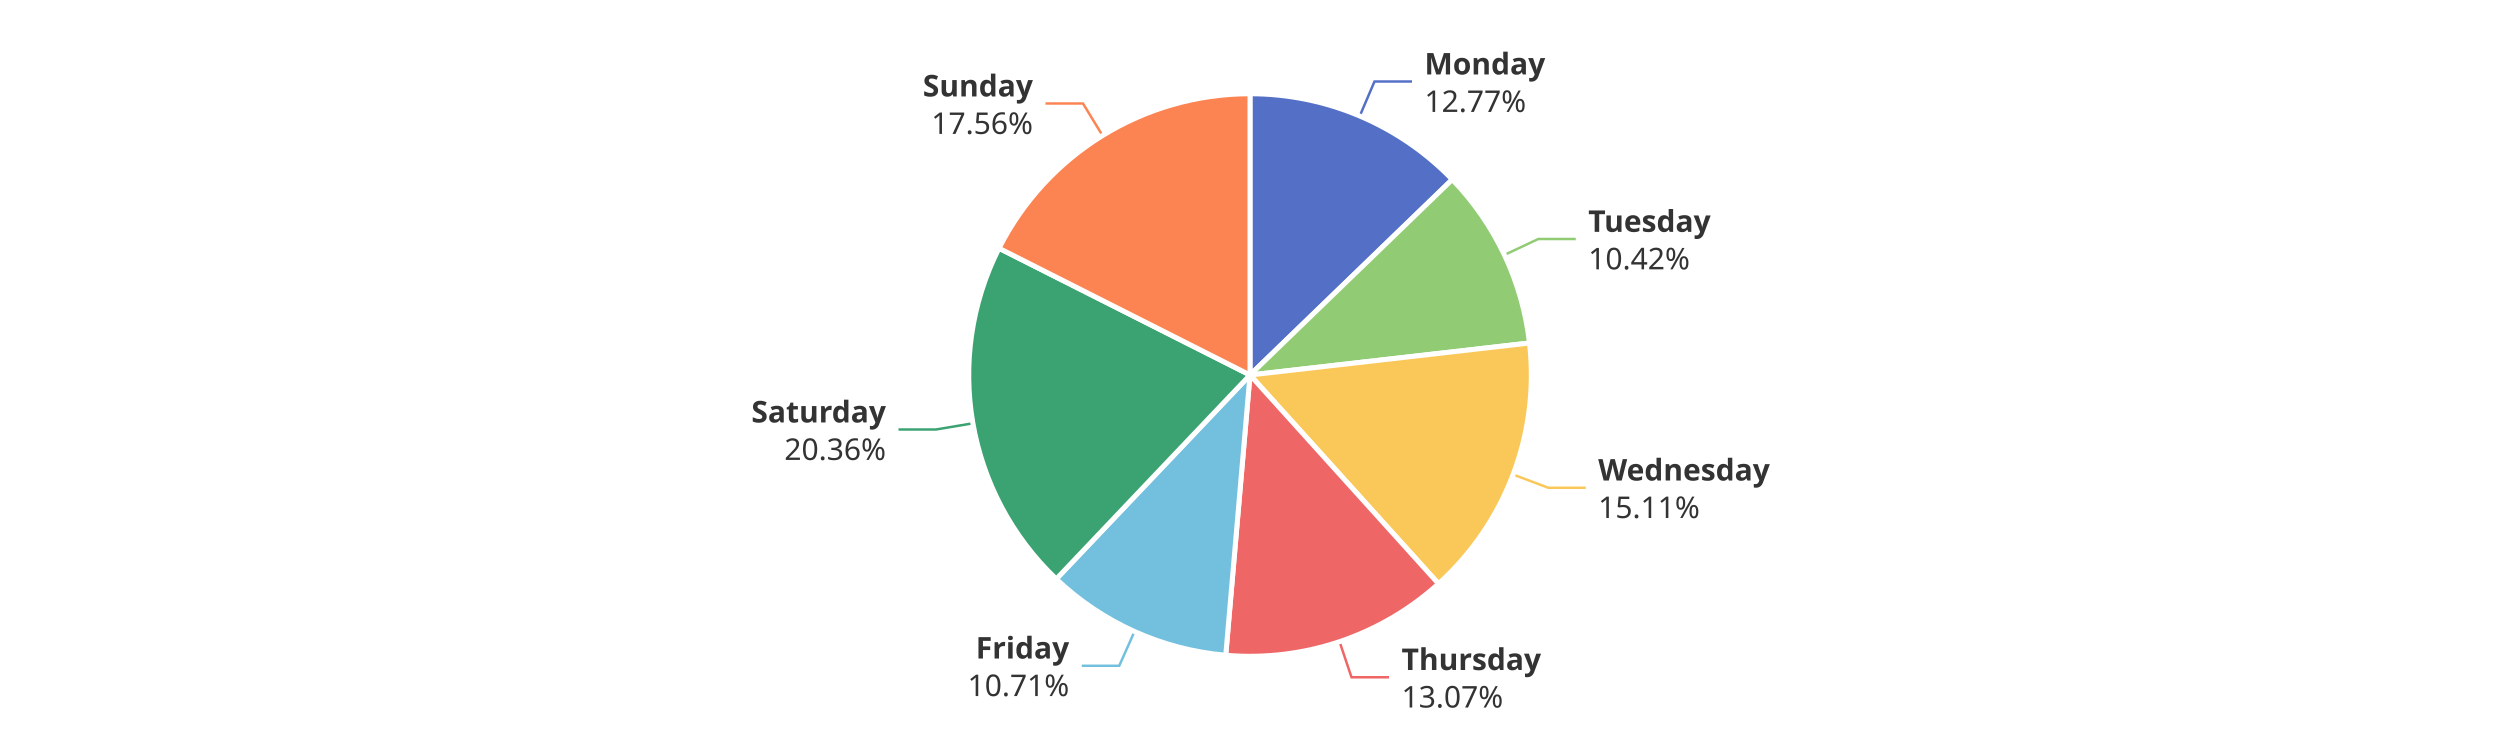
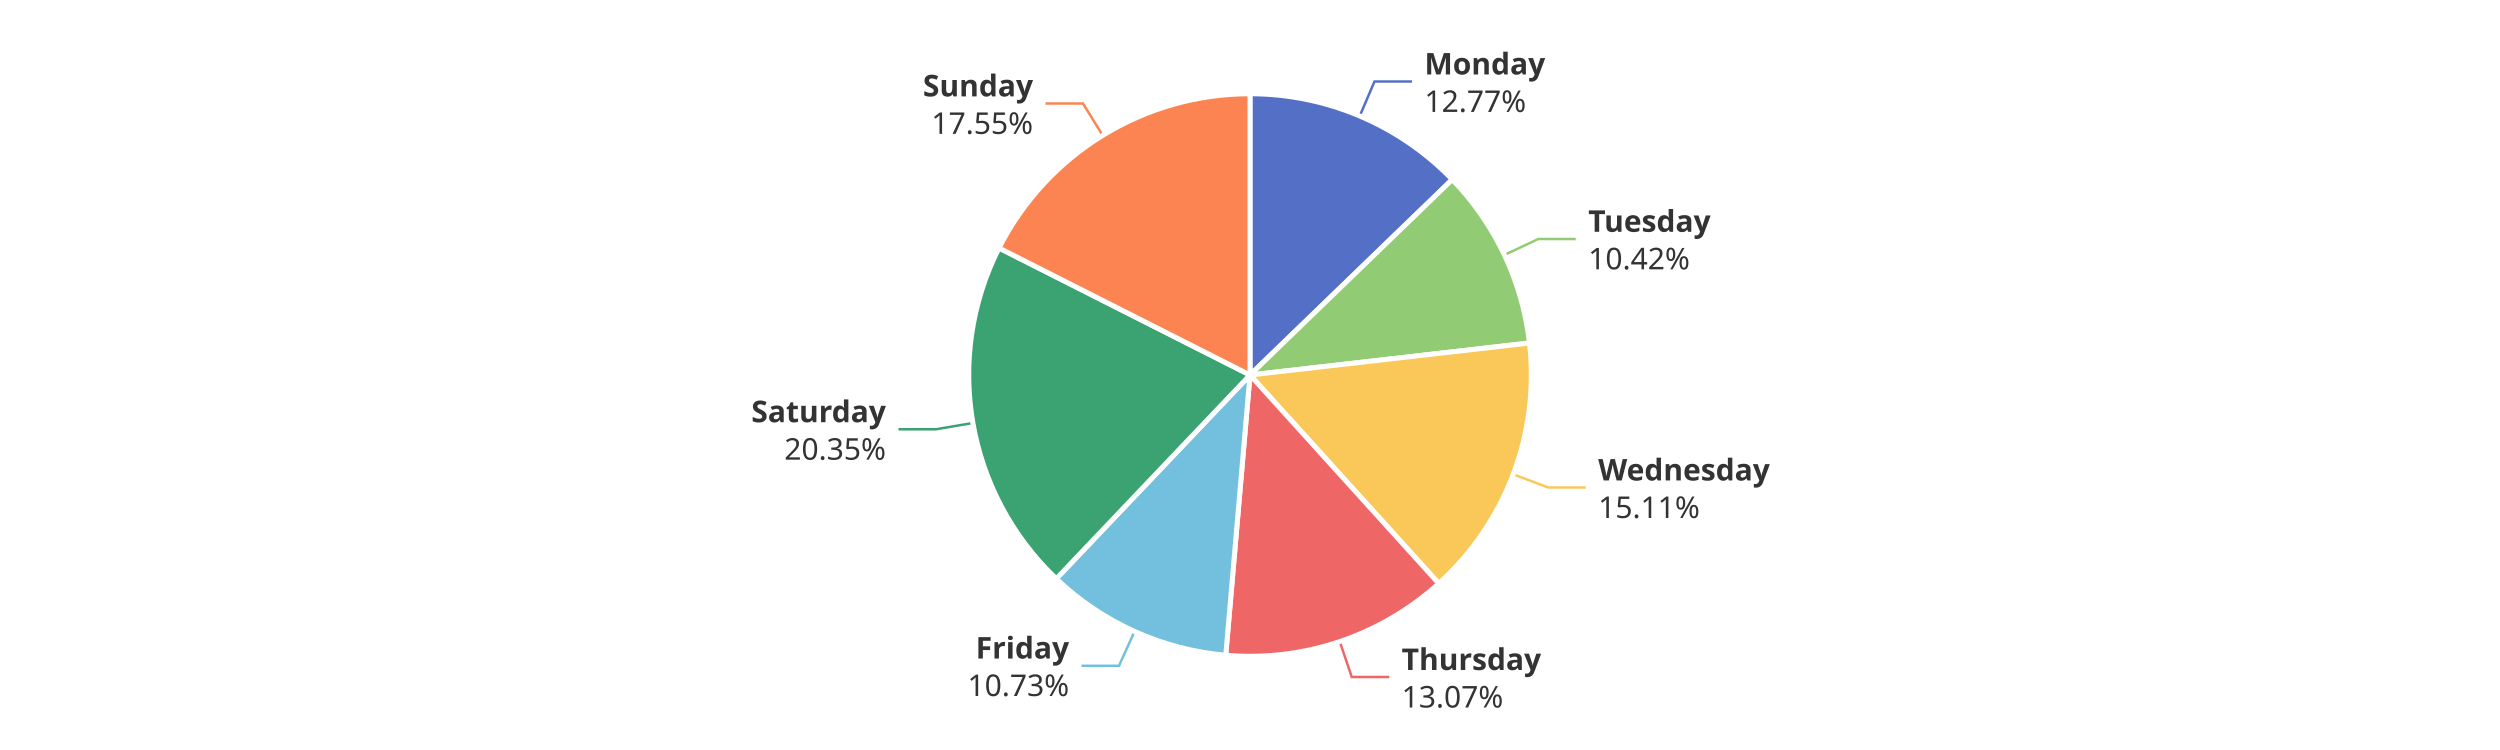
<svg xmlns="http://www.w3.org/2000/svg" width="1000" height="300" version="1.1" baseProfile="full" viewBox="0 0 1000 300">
  <rect width="1000" height="300" x="0" y="0" id="0" fill="#ffffff" />
  <polyline points="543.9 46.4 549.8 32.6 564.8 32.6" fill="none" stroke="#5470c6" />
  <polyline points="601.7 102 615.3 95.6 630.3 95.6" fill="none" stroke="#91cc75" />
-   <polyline points="605.2 189.8 619.3 195.1 634.3 195.1" fill="none" stroke="#fac858" />
-   <polyline points="535.8 256.6 540.6 270.9 555.6 270.9" fill="none" stroke="#ee6666" />
-   <polyline points="453.8 252.6 447.7 266.3 432.7 266.3" fill="none" stroke="#73c0de" />
-   <polyline points="389.2 169.3 374.4 171.8 359.4 171.8" fill="none" stroke="#3ba272" />
-   <polyline points="441 54.2 433.2 41.4 418.2 41.4" fill="none" stroke="#fc8452" />
+   <polyline points="605.2 189.7 619.3 195 634.3 195" fill="none" stroke="#fac858" />
+   <polyline points="535.9 256.6 540.7 270.8 555.7 270.8" fill="none" stroke="#ee6666" />
+   <polyline points="453.8 252.6 447.6 266.3 432.6 266.3" fill="none" stroke="#73c0de" />
+   <polyline points="389.1 169.2 374.4 171.7 359.4 171.7" fill="none" stroke="#3ba272" />
+   <polyline points="441.1 54.2 433.2 41.4 418.2 41.4" fill="none" stroke="#fc8452" />
  <path d="M500 37.5A112.5 112.5 0 0 1 580.9 71.8L500 150Z" fill="#5470c6" stroke="#fff" stroke-width="2" stroke-linejoin="round" />
  <path d="M580.9 71.8A112.5 112.5 0 0 1 611.8 137.2L500 150Z" fill="#91cc75" stroke="#fff" stroke-width="2" stroke-linejoin="round" />
-   <path d="M611.8 137.2A112.5 112.5 0 0 1 575.4 233.5L500 150Z" fill="#fac858" stroke="#fff" stroke-width="2" stroke-linejoin="round" />
-   <path d="M575.4 233.5A112.5 112.5 0 0 1 490.3 262.1L500 150Z" fill="#ee6666" stroke="#fff" stroke-width="2" stroke-linejoin="round" />
-   <path d="M490.3 262.1A112.5 112.5 0 0 1 422.5 231.6L500 150Z" fill="#73c0de" stroke="#fff" stroke-width="2" stroke-linejoin="round" />
-   <path d="M422.5 231.6A112.5 112.5 0 0 1 399.6 99.3L500 150Z" fill="#3ba272" stroke="#fff" stroke-width="2" stroke-linejoin="round" />
-   <path d="M399.6 99.3A112.5 112.5 0 0 1 500 37.5L500 150Z" fill="#fc8452" stroke="#fff" stroke-width="2" stroke-linejoin="round" />
-   <path d="M0 -15l42.8 0l0 30l-42.8 0Z" transform="translate(569.7942 32.6255)" fill="none" />
-   <text dominant-baseline="central" text-anchor="start" style="font-size:12px;font-family:sans-serif;font-weight:bold;" y="-7.5" transform="translate(569.7942 32.6255)" fill="#333" stroke="rgb(255,255,255)" stroke-width="2" paint-order="stroke" stroke-miterlimit="2">Monday</text>
-   <text dominant-baseline="central" text-anchor="start" style="font-size:12px;font-family:sans-serif;" y="7.5" transform="translate(569.7942 32.6255)" fill="#333" stroke="rgb(255,255,255)" stroke-width="2" paint-order="stroke" stroke-miterlimit="2">12.77%</text>
-   <path d="M0 -15l46.2 0l0 30l-46.2 0Z" transform="translate(635.3033 95.5812)" fill="none" />
-   <text dominant-baseline="central" text-anchor="start" style="font-size:12px;font-family:sans-serif;font-weight:bold;" y="-7.5" transform="translate(635.3033 95.5812)" fill="#333" stroke="rgb(255,255,255)" stroke-width="2" paint-order="stroke" stroke-miterlimit="2">Tuesday</text>
-   <text dominant-baseline="central" text-anchor="start" style="font-size:12px;font-family:sans-serif;" y="7.5" transform="translate(635.3033 95.5812)" fill="#333" stroke="rgb(255,255,255)" stroke-width="2" paint-order="stroke" stroke-miterlimit="2">10.42%</text>
-   <path d="M0 -15l63.6 0l0 30l-63.6 0Z" transform="translate(639.2746 195.0536)" fill="none" />
-   <text dominant-baseline="central" text-anchor="start" style="font-size:12px;font-family:sans-serif;font-weight:bold;" y="-7.5" transform="translate(639.2746 195.0536)" fill="#333" stroke="rgb(255,255,255)" stroke-width="2" paint-order="stroke" stroke-miterlimit="2">Wednesday</text>
-   <text dominant-baseline="central" text-anchor="start" style="font-size:12px;font-family:sans-serif;" y="7.5" transform="translate(639.2746 195.0536)" fill="#333" stroke="rgb(255,255,255)" stroke-width="2" paint-order="stroke" stroke-miterlimit="2">15.11%</text>
-   <path d="M0 -15l50.2 0l0 30l-50.2 0Z" transform="translate(560.6206 270.8562)" fill="none" />
-   <text dominant-baseline="central" text-anchor="start" style="font-size:12px;font-family:sans-serif;font-weight:bold;" y="-7.5" transform="translate(560.6206 270.8562)" fill="#333" stroke="rgb(255,255,255)" stroke-width="2" paint-order="stroke" stroke-miterlimit="2">Thursday</text>
-   <text dominant-baseline="central" text-anchor="start" style="font-size:12px;font-family:sans-serif;" y="7.5" transform="translate(560.6206 270.8562)" fill="#333" stroke="rgb(255,255,255)" stroke-width="2" paint-order="stroke" stroke-miterlimit="2">13.07%</text>
-   <path d="M-40.9 -15l40.9 0l0 30l-40.9 0Z" transform="translate(427.6731 266.2675)" fill="none" />
-   <text dominant-baseline="central" text-anchor="end" style="font-size:12px;font-family:sans-serif;font-weight:bold;" y="-7.5" transform="translate(427.6731 266.2675)" fill="#333" stroke="rgb(255,255,255)" stroke-width="2" paint-order="stroke" stroke-miterlimit="2">Friday</text>
-   <text dominant-baseline="central" text-anchor="end" style="font-size:12px;font-family:sans-serif;" y="7.5" transform="translate(427.6731 266.2675)" fill="#333" stroke="rgb(255,255,255)" stroke-width="2" paint-order="stroke" stroke-miterlimit="2">10.71%</text>
-   <path d="M-48.2 -15l48.2 0l0 30l-48.2 0Z" transform="translate(354.3818 171.8245)" fill="none" />
-   <text dominant-baseline="central" text-anchor="end" style="font-size:12px;font-family:sans-serif;font-weight:bold;" y="-7.5" transform="translate(354.3818 171.8245)" fill="#333" stroke="rgb(255,255,255)" stroke-width="2" paint-order="stroke" stroke-miterlimit="2">Saturday</text>
-   <text dominant-baseline="central" text-anchor="end" style="font-size:12px;font-family:sans-serif;" y="7.5" transform="translate(354.3818 171.8245)" fill="#333" stroke="rgb(255,255,255)" stroke-width="2" paint-order="stroke" stroke-miterlimit="2">20.36%</text>
-   <path d="M-40.9 -15l40.9 0l0 30l-40.9 0Z" transform="translate(413.1706 41.4178)" fill="none" />
-   <text dominant-baseline="central" text-anchor="end" style="font-size:12px;font-family:sans-serif;font-weight:bold;" y="-7.5" transform="translate(413.1706 41.4178)" fill="#333" stroke="rgb(255,255,255)" stroke-width="2" paint-order="stroke" stroke-miterlimit="2">Sunday</text>
-   <text dominant-baseline="central" text-anchor="end" style="font-size:12px;font-family:sans-serif;" y="7.5" transform="translate(413.1706 41.4178)" fill="#333" stroke="rgb(255,255,255)" stroke-width="2" paint-order="stroke" stroke-miterlimit="2">17.56%</text>
+   <path d="M611.8 137.2A112.5 112.5 0 0 1 575.5 233.4L500 150Z" fill="#fac858" stroke="#fff" stroke-width="2" stroke-linejoin="round" />
+   <path d="M575.5 233.4A112.5 112.5 0 0 1 490.3 262.1L500 150Z" fill="#ee6666" stroke="#fff" stroke-width="2" stroke-linejoin="round" />
+   <path d="M490.3 262.1A112.5 112.5 0 0 1 422.5 231.5L500 150Z" fill="#73c0de" stroke="#fff" stroke-width="2" stroke-linejoin="round" />
+   <path d="M422.5 231.5A112.5 112.5 0 0 1 399.6 99.2L500 150Z" fill="#3ba272" stroke="#fff" stroke-width="2" stroke-linejoin="round" />
+   <path d="M399.6 99.2A112.5 112.5 0 0 1 500 37.5L500 150Z" fill="#fc8452" stroke="#fff" stroke-width="2" stroke-linejoin="round" />
+   <path d="M0 -15l42.8 0l0 30l-42.8 0Z" transform="translate(569.7895 32.6235)" fill="none" />
+   <text dominant-baseline="central" text-anchor="start" style="font-size:12px;font-family:sans-serif;font-weight:bold;" y="-7.5" transform="translate(569.7895 32.6235)" fill="#333" stroke="rgb(255,255,255)" stroke-width="2" paint-order="stroke" stroke-miterlimit="2">Monday</text>
+   <text dominant-baseline="central" text-anchor="start" style="font-size:12px;font-family:sans-serif;" y="7.5" transform="translate(569.7895 32.6235)" fill="#333" stroke="rgb(255,255,255)" stroke-width="2" paint-order="stroke" stroke-miterlimit="2">12.77%</text>
+   <path d="M0 -15l46.2 0l0 30l-46.2 0Z" transform="translate(635.2971 95.5682)" fill="none" />
+   <text dominant-baseline="central" text-anchor="start" style="font-size:12px;font-family:sans-serif;font-weight:bold;" y="-7.5" transform="translate(635.2971 95.5682)" fill="#333" stroke="rgb(255,255,255)" stroke-width="2" paint-order="stroke" stroke-miterlimit="2">Tuesday</text>
+   <text dominant-baseline="central" text-anchor="start" style="font-size:12px;font-family:sans-serif;" y="7.5" transform="translate(635.2971 95.5682)" fill="#333" stroke="rgb(255,255,255)" stroke-width="2" paint-order="stroke" stroke-miterlimit="2">10.42%</text>
+   <path d="M0 -15l63.6 0l0 30l-63.6 0Z" transform="translate(639.2833 195.0306)" fill="none" />
+   <text dominant-baseline="central" text-anchor="start" style="font-size:12px;font-family:sans-serif;font-weight:bold;" y="-7.5" transform="translate(639.2833 195.0306)" fill="#333" stroke="rgb(255,255,255)" stroke-width="2" paint-order="stroke" stroke-miterlimit="2">Wednesday</text>
+   <text dominant-baseline="central" text-anchor="start" style="font-size:12px;font-family:sans-serif;" y="7.5" transform="translate(639.2833 195.0306)" fill="#333" stroke="rgb(255,255,255)" stroke-width="2" paint-order="stroke" stroke-miterlimit="2">15.11%</text>
+   <path d="M0 -15l50.2 0l0 30l-50.2 0Z" transform="translate(560.6547 270.8447)" fill="none" />
+   <text dominant-baseline="central" text-anchor="start" style="font-size:12px;font-family:sans-serif;font-weight:bold;" y="-7.5" transform="translate(560.6547 270.8447)" fill="#333" stroke="rgb(255,255,255)" stroke-width="2" paint-order="stroke" stroke-miterlimit="2">Thursday</text>
+   <text dominant-baseline="central" text-anchor="start" style="font-size:12px;font-family:sans-serif;" y="7.5" transform="translate(560.6547 270.8447)" fill="#333" stroke="rgb(255,255,255)" stroke-width="2" paint-order="stroke" stroke-miterlimit="2">13.07%</text>
+   <path d="M-40.9 -15l40.9 0l0 30l-40.9 0Z" transform="translate(427.6415 266.2533)" fill="none" />
+   <text dominant-baseline="central" text-anchor="end" style="font-size:12px;font-family:sans-serif;font-weight:bold;" y="-7.5" transform="translate(427.6415 266.2533)" fill="#333" stroke="rgb(255,255,255)" stroke-width="2" paint-order="stroke" stroke-miterlimit="2">Friday</text>
+   <text dominant-baseline="central" text-anchor="end" style="font-size:12px;font-family:sans-serif;" y="7.5" transform="translate(427.6415 266.2533)" fill="#333" stroke="rgb(255,255,255)" stroke-width="2" paint-order="stroke" stroke-miterlimit="2">10.73%</text>
+   <path d="M-48.2 -15l48.2 0l0 30l-48.2 0Z" transform="translate(354.3643 171.7236)" fill="none" />
+   <text dominant-baseline="central" text-anchor="end" style="font-size:12px;font-family:sans-serif;font-weight:bold;" y="-7.5" transform="translate(354.3643 171.7236)" fill="#333" stroke="rgb(255,255,255)" stroke-width="2" paint-order="stroke" stroke-miterlimit="2">Saturday</text>
+   <text dominant-baseline="central" text-anchor="end" style="font-size:12px;font-family:sans-serif;" y="7.5" transform="translate(354.3643 171.7236)" fill="#333" stroke="rgb(255,255,255)" stroke-width="2" paint-order="stroke" stroke-miterlimit="2">20.35%</text>
+   <path d="M-40.9 -15l40.9 0l0 30l-40.9 0Z" transform="translate(413.2108 41.3932)" fill="none" />
+   <text dominant-baseline="central" text-anchor="end" style="font-size:12px;font-family:sans-serif;font-weight:bold;" y="-7.5" transform="translate(413.2108 41.3932)" fill="#333" stroke="rgb(255,255,255)" stroke-width="2" paint-order="stroke" stroke-miterlimit="2">Sunday</text>
+   <text dominant-baseline="central" text-anchor="end" style="font-size:12px;font-family:sans-serif;" y="7.5" transform="translate(413.2108 41.3932)" fill="#333" stroke="rgb(255,255,255)" stroke-width="2" paint-order="stroke" stroke-miterlimit="2">17.55%</text>
</svg>
